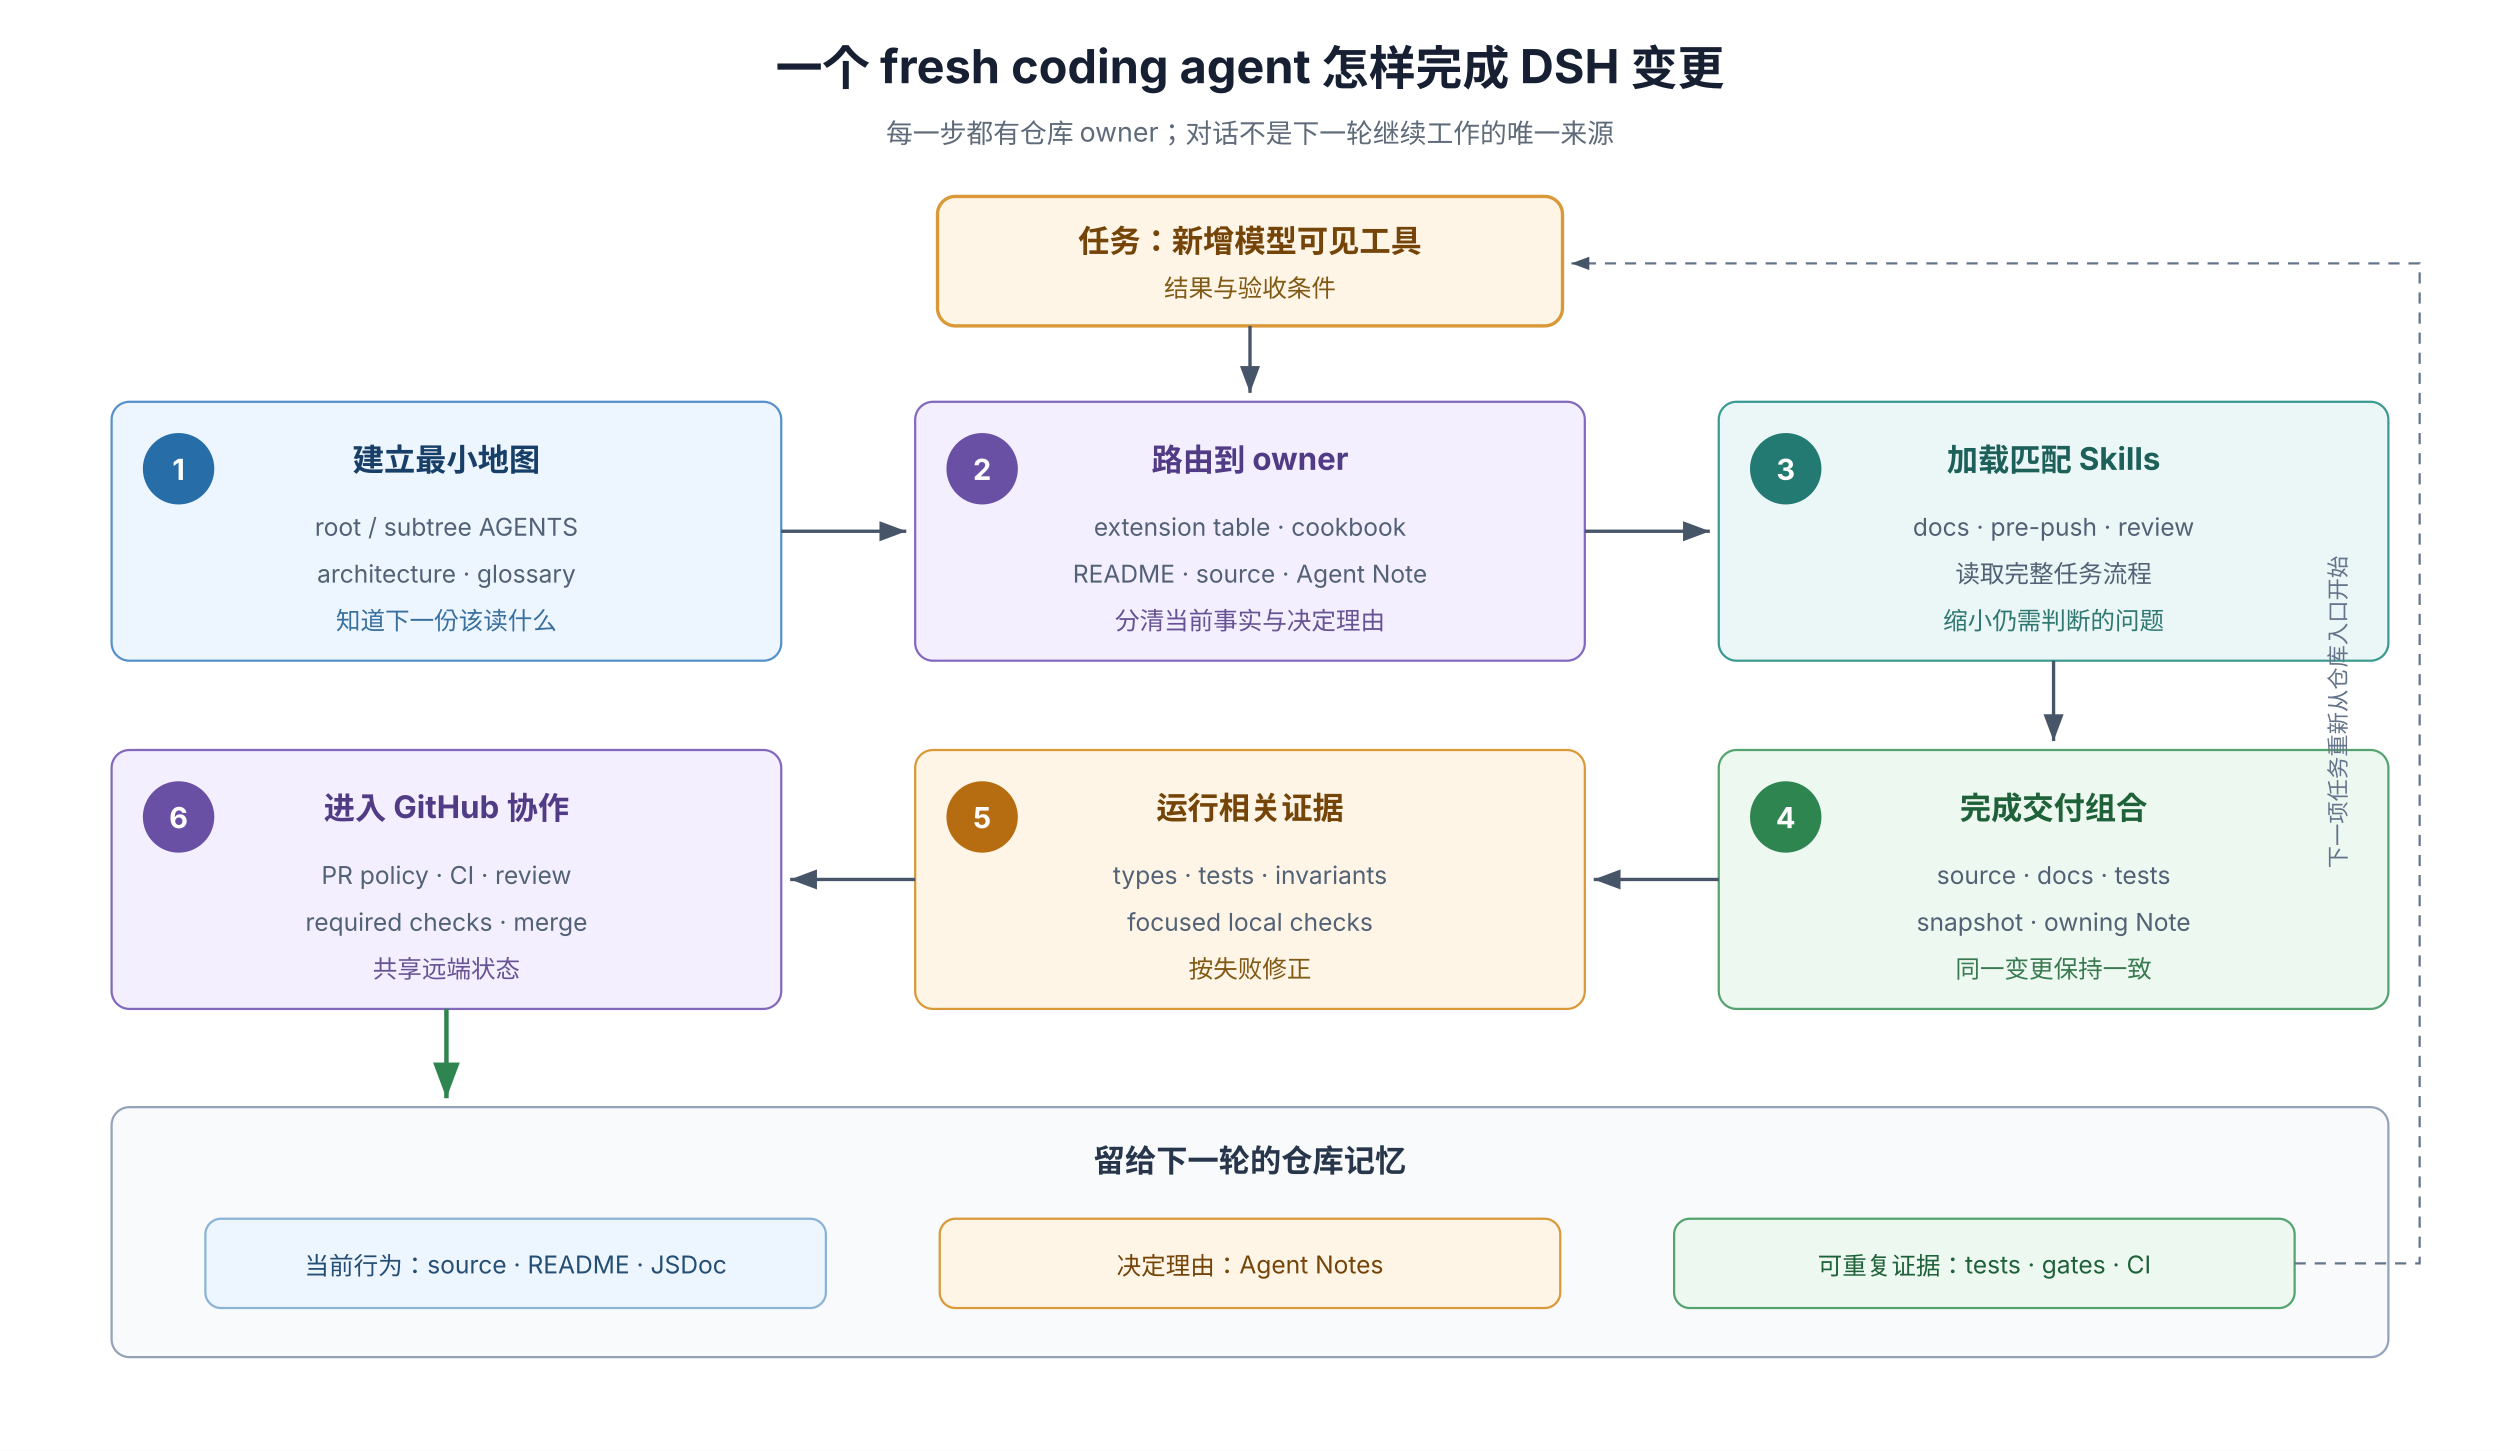
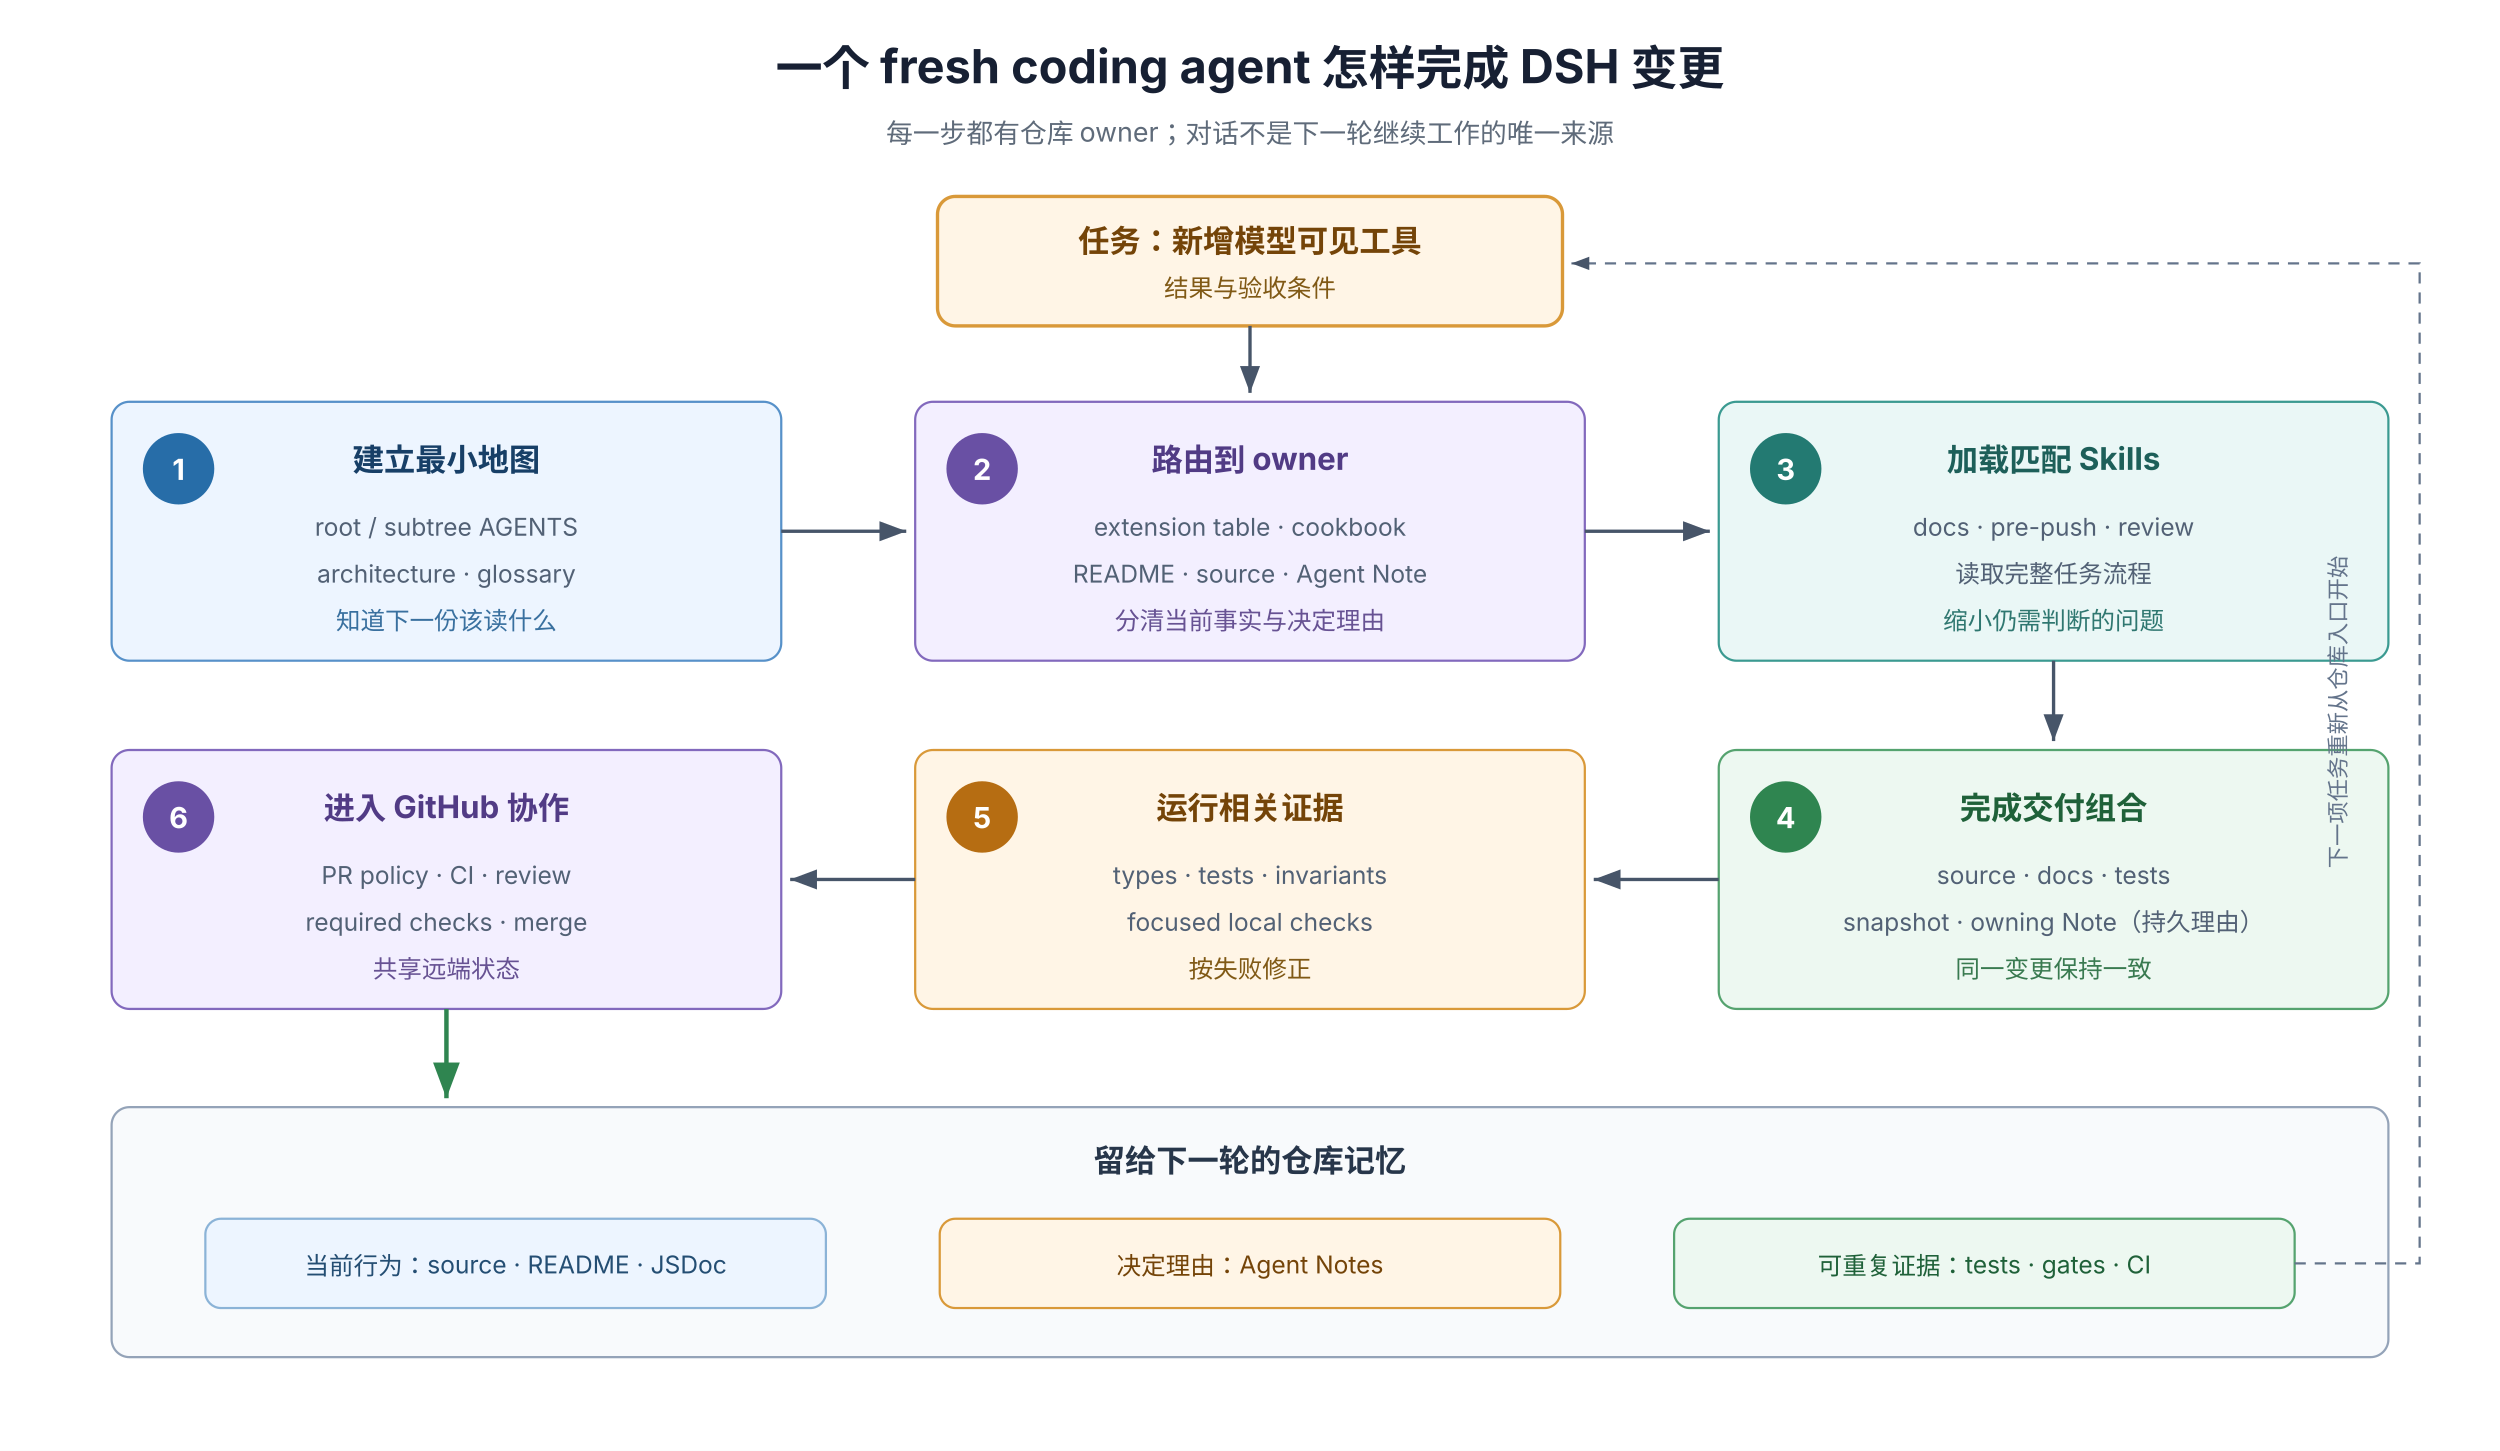
<svg xmlns="http://www.w3.org/2000/svg" width="1120" height="650" viewBox="0 0 1120 650" role="img" aria-labelledby="title desc" font-family="system-ui, -apple-system, 'PingFang SC', 'Noto Sans SC', sans-serif">
  <defs>
    <marker id="arrow" markerWidth="8" markerHeight="6" refX="8" refY="3" orient="auto">
      <path d="M0 0 L8 3 L0 6 Z" fill="#475569" />
    </marker>
    <marker id="arrow-green" markerWidth="8" markerHeight="6" refX="8" refY="3" orient="auto">
      <path d="M0 0 L8 3 L0 6 Z" fill="#2f8550" />
    </marker>
  </defs>
  <rect width="1120" height="650" fill="#ffffff" />
  <text x="560" y="38" text-anchor="middle" font-size="21" font-weight="700" fill="#172033">一个 fresh coding agent 怎样完成 DSH 变更</text>
  <text x="560" y="64" text-anchor="middle" font-size="12" fill="#5f6b7a">每一步都有仓库 owner；对话不是下一轮继续工作的唯一来源</text>
  <rect x="420" y="88" width="280" height="58" rx="8" fill="#fff5e6" stroke="#d99939" stroke-width="1.5" />
  <text x="560" y="113" text-anchor="middle" font-size="14" font-weight="700" fill="#744408">任务：新增模型可见工具</text>
  <text x="560" y="133" text-anchor="middle" font-size="11" fill="#805915">结果与验收条件</text>
  <path d="M560 146 V176" stroke="#475569" stroke-width="1.5" marker-end="url(#arrow)" />
  <rect x="50" y="180" width="300" height="116" rx="8" fill="#edf5ff" stroke="#5791c9" />
  <circle cx="80" cy="210" r="16" fill="#276da8" />
  <text x="80" y="215" text-anchor="middle" font-size="13" font-weight="700" fill="#ffffff">1</text>
  <text x="200" y="211" text-anchor="middle" font-size="14" font-weight="700" fill="#173f67">建立最小地图</text>
  <text x="200" y="240" text-anchor="middle" font-size="11" fill="#526175">root / subtree AGENTS</text>
  <text x="200" y="261" text-anchor="middle" font-size="11" fill="#526175">architecture · glossary</text>
  <text x="200" y="282" text-anchor="middle" font-size="11" fill="#39709f">知道下一份该读什么</text>
  <rect x="410" y="180" width="300" height="116" rx="8" fill="#f3efff" stroke="#8269bd" />
  <circle cx="440" cy="210" r="16" fill="#6950a4" />
  <text x="440" y="215" text-anchor="middle" font-size="13" font-weight="700" fill="#ffffff">2</text>
  <text x="560" y="211" text-anchor="middle" font-size="14" font-weight="700" fill="#513b85">路由到 owner</text>
  <text x="560" y="240" text-anchor="middle" font-size="11" fill="#526175">extension table · cookbook</text>
  <text x="560" y="261" text-anchor="middle" font-size="11" fill="#526175">README · source · Agent Note</text>
  <text x="560" y="282" text-anchor="middle" font-size="11" fill="#675293">分清当前事实与决定理由</text>
  <rect x="770" y="180" width="300" height="116" rx="8" fill="#eaf7f6" stroke="#3b9a91" />
  <circle cx="800" cy="210" r="16" fill="#237a72" />
  <text x="800" y="215" text-anchor="middle" font-size="13" font-weight="700" fill="#ffffff">3</text>
  <text x="920" y="211" text-anchor="middle" font-size="14" font-weight="700" fill="#1d5f59">加载匹配 Skills</text>
  <text x="920" y="240" text-anchor="middle" font-size="11" fill="#526175">docs · pre-push · review</text>
  <text x="920" y="261" text-anchor="middle" font-size="11" fill="#526175">读取完整任务流程</text>
  <text x="920" y="282" text-anchor="middle" font-size="11" fill="#2f7770">缩小仍需判断的问题</text>
  <path d="M350 238 H406" stroke="#475569" stroke-width="1.5" marker-end="url(#arrow)" />
  <path d="M710 238 H766" stroke="#475569" stroke-width="1.5" marker-end="url(#arrow)" />
  <path d="M920 296 V332" stroke="#475569" stroke-width="1.5" marker-end="url(#arrow)" />
  <rect x="770" y="336" width="300" height="116" rx="8" fill="#edf8f1" stroke="#55a36f" />
  <circle cx="800" cy="366" r="16" fill="#2f8550" />
  <text x="800" y="371" text-anchor="middle" font-size="13" font-weight="700" fill="#ffffff">4</text>
  <text x="920" y="367" text-anchor="middle" font-size="14" font-weight="700" fill="#1f6139">完成交付组合</text>
  <text x="920" y="396" text-anchor="middle" font-size="11" fill="#526175">source · docs · tests</text>
-   <text x="920" y="417" text-anchor="middle" font-size="11" fill="#526175">snapshot · owning Note</text>
+   <text x="920" y="417" text-anchor="middle" font-size="11" fill="#526175">snapshot · owning Note（持久理由）</text>
  <text x="920" y="438" text-anchor="middle" font-size="11" fill="#397a50">同一变更保持一致</text>
  <rect x="410" y="336" width="300" height="116" rx="8" fill="#fff5e6" stroke="#d99939" />
  <circle cx="440" cy="366" r="16" fill="#b66d12" />
  <text x="440" y="371" text-anchor="middle" font-size="13" font-weight="700" fill="#ffffff">5</text>
  <text x="560" y="367" text-anchor="middle" font-size="14" font-weight="700" fill="#744408">运行相关证据</text>
  <text x="560" y="396" text-anchor="middle" font-size="11" fill="#526175">types · tests · invariants</text>
  <text x="560" y="417" text-anchor="middle" font-size="11" fill="#526175">focused local checks</text>
  <text x="560" y="438" text-anchor="middle" font-size="11" fill="#805915">按失败修正</text>
  <rect x="50" y="336" width="300" height="116" rx="8" fill="#f3efff" stroke="#8269bd" />
  <circle cx="80" cy="366" r="16" fill="#6950a4" />
  <text x="80" y="371" text-anchor="middle" font-size="13" font-weight="700" fill="#ffffff">6</text>
  <text x="200" y="367" text-anchor="middle" font-size="14" font-weight="700" fill="#513b85">进入 GitHub 协作</text>
  <text x="200" y="396" text-anchor="middle" font-size="11" fill="#526175">PR policy · CI · review</text>
  <text x="200" y="417" text-anchor="middle" font-size="11" fill="#526175">required checks · merge</text>
  <text x="200" y="438" text-anchor="middle" font-size="11" fill="#675293">共享远端状态</text>
  <path d="M770 394 H714" stroke="#475569" stroke-width="1.5" marker-end="url(#arrow)" />
  <path d="M410 394 H354" stroke="#475569" stroke-width="1.5" marker-end="url(#arrow)" />
  <path d="M200 452 V492" stroke="#2f8550" stroke-width="2" marker-end="url(#arrow-green)" />
  <rect x="50" y="496" width="1020" height="112" rx="8" fill="#f8fafc" stroke="#94a3b8" />
  <text x="560" y="525" text-anchor="middle" font-size="14" font-weight="700" fill="#27364a">留给下一轮的仓库记忆</text>
  <rect x="92" y="546" width="278" height="40" rx="7" fill="#edf5ff" stroke="#8bb3d7" />
  <text x="231" y="571" text-anchor="middle" font-size="11" fill="#244e73">当前行为：source · README · JSDoc</text>
  <rect x="421" y="546" width="278" height="40" rx="7" fill="#fff5e6" stroke="#d99939" />
  <text x="560" y="571" text-anchor="middle" font-size="11" fill="#744408">决定理由：Agent Notes</text>
  <rect x="750" y="546" width="278" height="40" rx="7" fill="#edf8f1" stroke="#55a36f" />
  <text x="889" y="571" text-anchor="middle" font-size="11" fill="#1f6139">可重复证据：tests · gates · CI</text>
  <path d="M1028 566 H1084 V118 H704" fill="none" stroke="#64748b" stroke-dasharray="5 4" marker-end="url(#arrow)" />
  <text x="1051" y="319" text-anchor="middle" font-size="10" fill="#64748b" transform="rotate(-90 1051 319)">下一项任务重新从仓库入口开始</text>
</svg>
